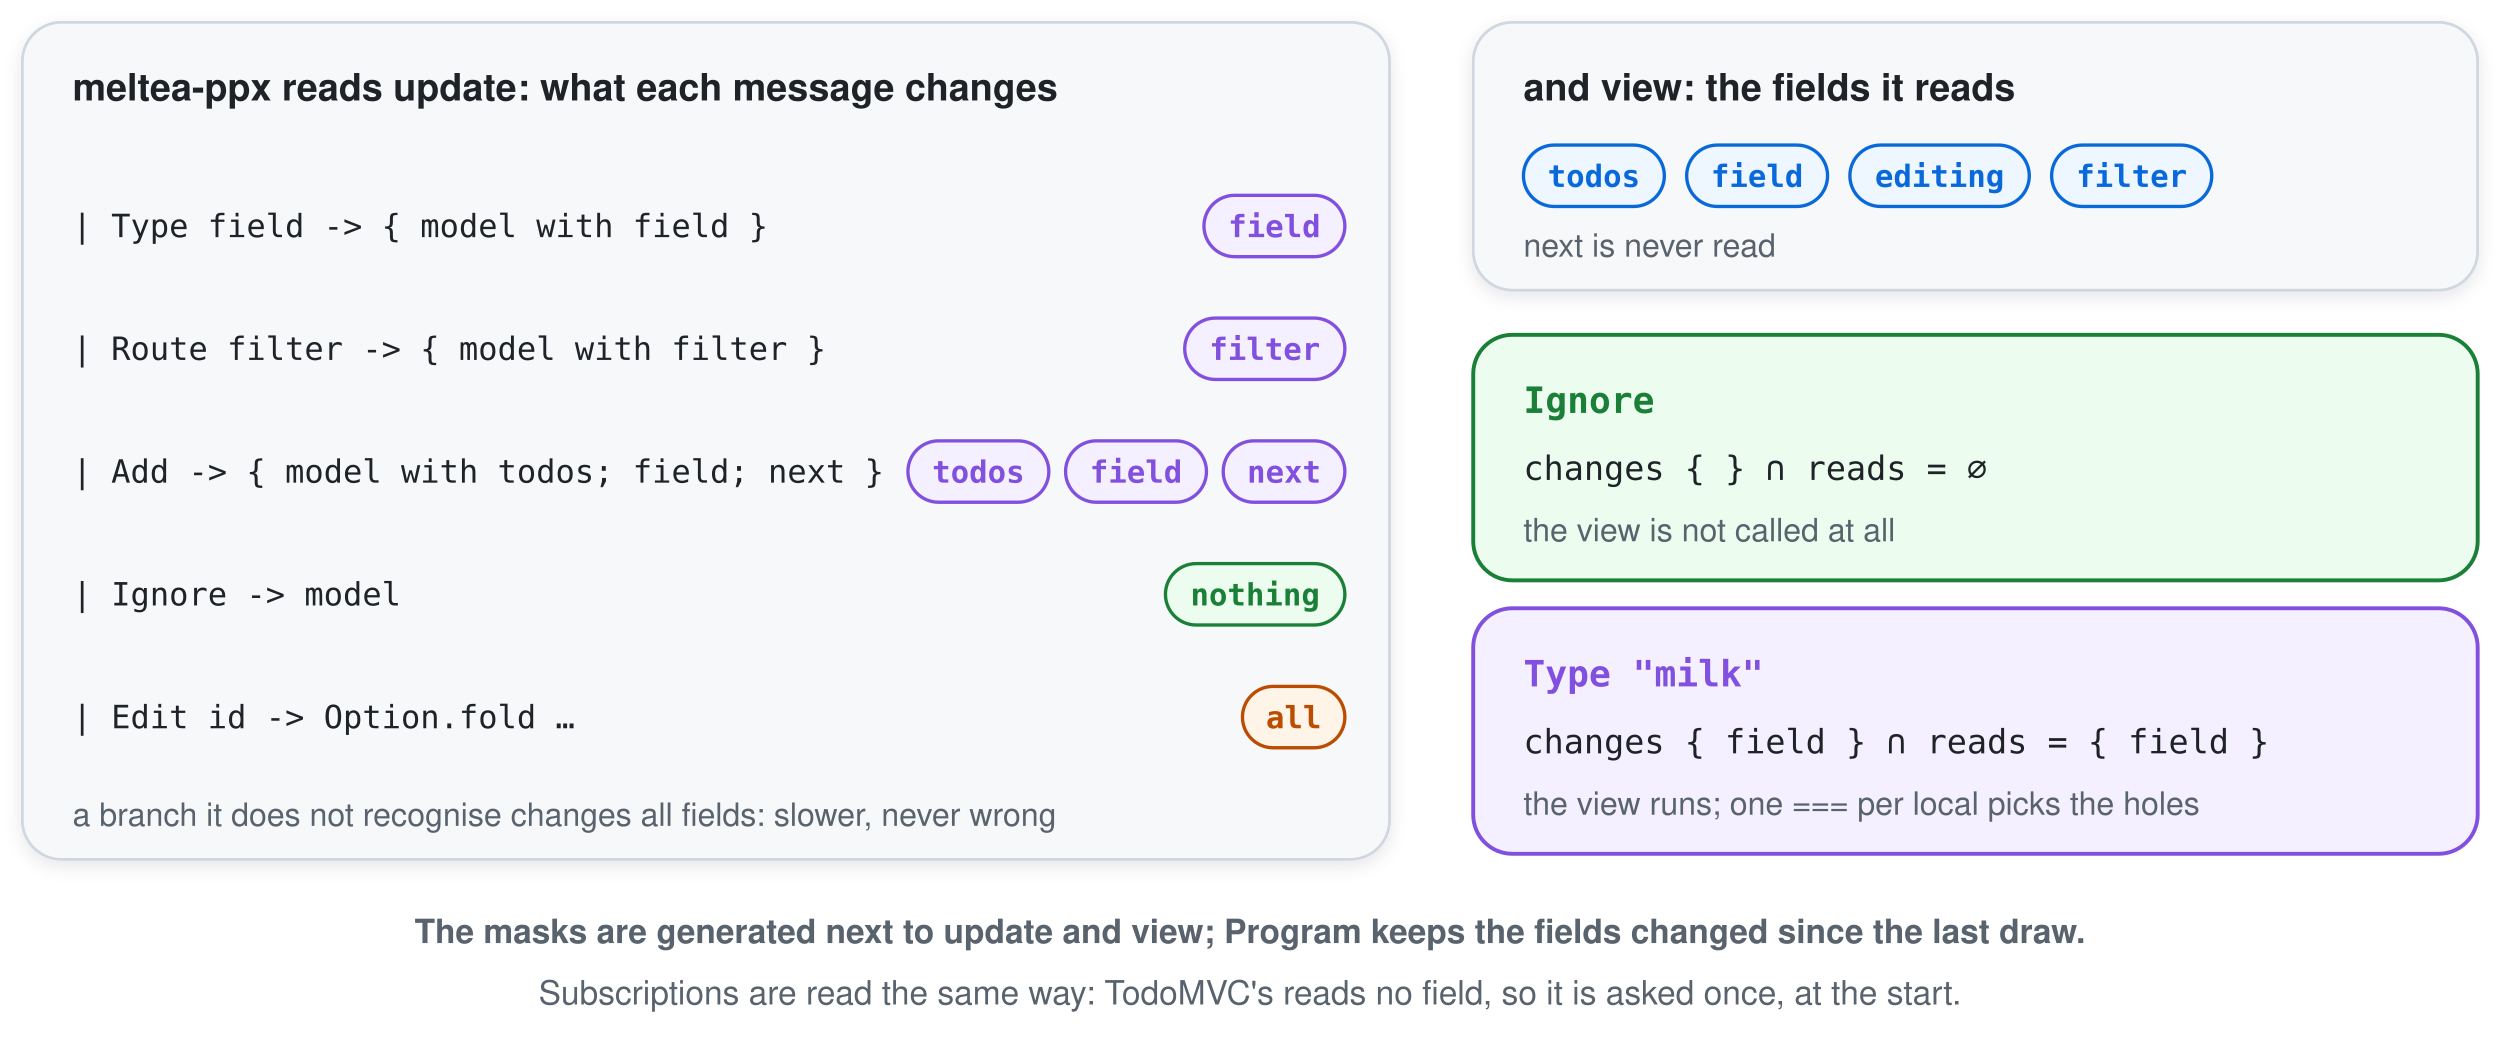
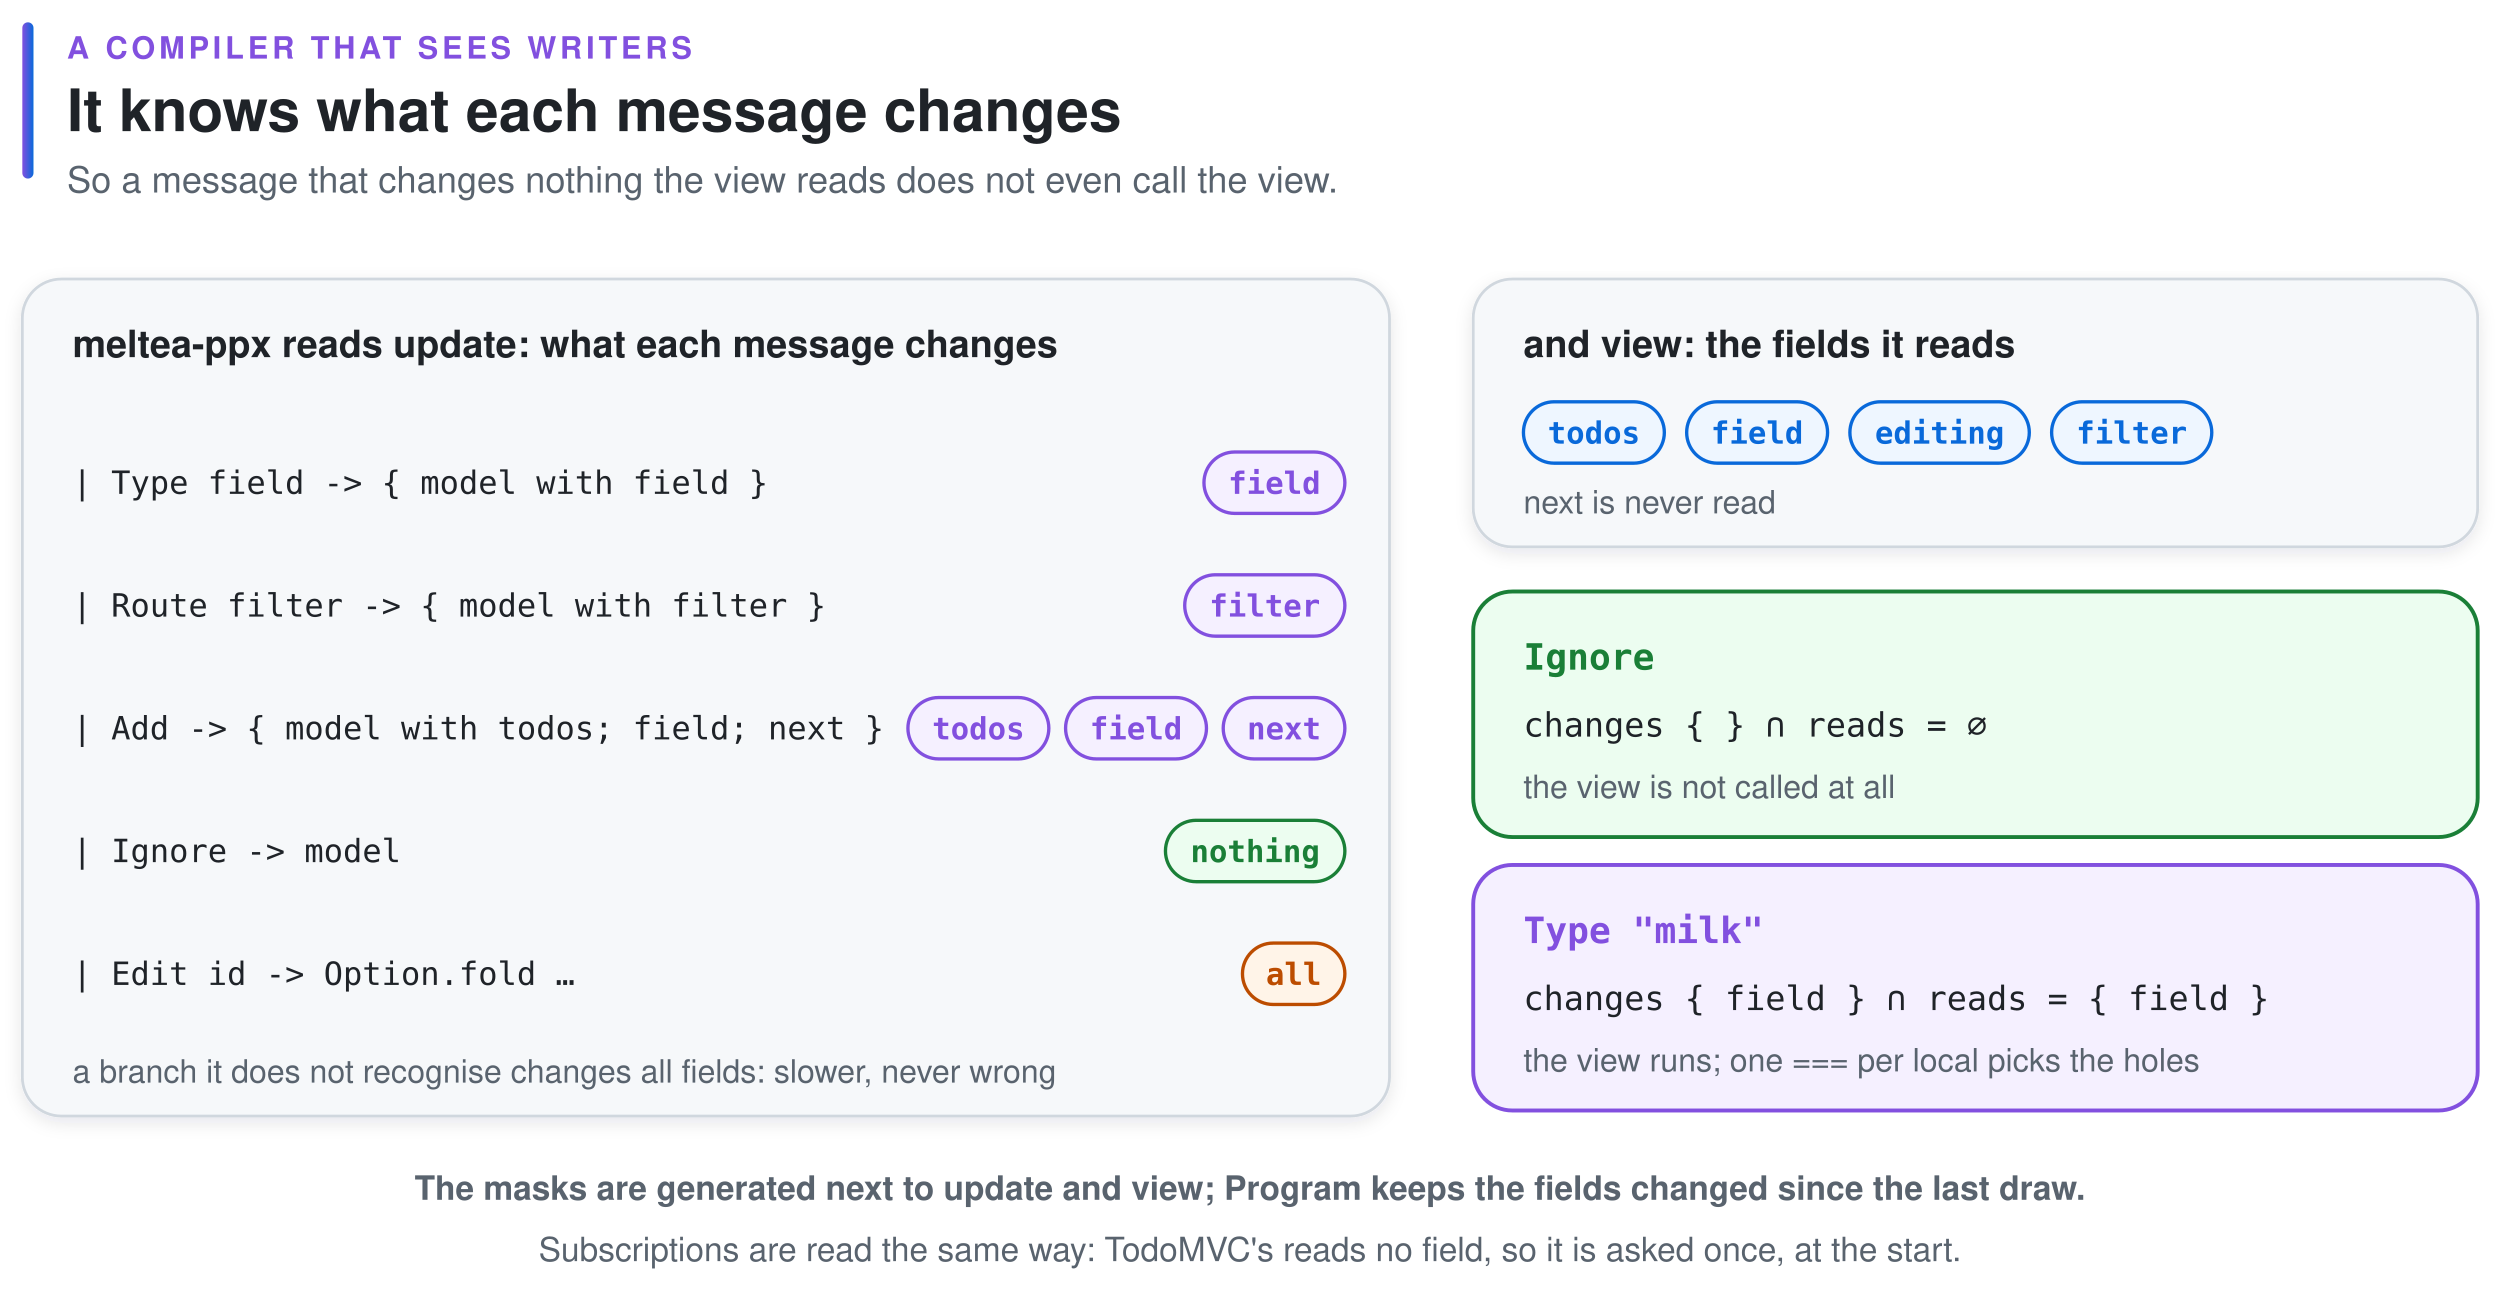
- <svg xmlns="http://www.w3.org/2000/svg" viewBox="-8 -8 896 376" width="896" height="376" role="img" aria-label="Fields an update changes, in Meltea's TodoMVC: meltea-ppx reads update and finds what each message can change: Type changes field, Route changes filter, Add changes todos, field and next, Ignore changes nothing, and Edit, which it does not recognise, changes all fields. It reads view the same way: todos, field, editing and filter, never next. After Ignore nothing the view reads changed, so the view is not called; after Type the view runs and one === per local picks the holes to write. subscriptions are read the same way, and are asked again only after a draw that changed a field they read">
+ <svg xmlns="http://www.w3.org/2000/svg" viewBox="-8 -8 896 468" width="896" height="468" role="img" aria-label="It knows what each message changes. So a message that changes nothing the view reads does not even call the view. Fields an update changes, in Meltea's TodoMVC: meltea-ppx reads update and finds what each message can change: Type changes field, Route changes filter, Add changes todos, field and next, Ignore changes nothing, and Edit, which it does not recognise, changes all fields. It reads view the same way: todos, field, editing and filter, never next. After Ignore nothing the view reads changed, so the view is not called; after Type the view runs and one === per local picks the holes to write. subscriptions are read the same way, and are asked again only after a draw that changed a field they read">
  <style>text { font-family: -apple-system, BlinkMacSystemFont, 'Segoe UI', Helvetica, Arial, sans-serif; fill: #1f2328; }.mono { font-family: ui-monospace, SFMono-Regular, Menlo, Consolas, monospace; white-space: pre; }.muted { fill: #59636e; } .faint { fill: #8c959f; }.accent { fill: #8250df; } .green { fill: #1a7f37; }.orange { fill: #bc4c00; } .blue { fill: #0969da; }.flow { stroke-dasharray: 6 8; animation: flow 1.1s linear infinite; }@keyframes flow { to { stroke-dashoffset: -28; } }.pulse { animation: pulse 2.2s ease-in-out infinite; }@keyframes pulse { 0%, 100% { opacity: 1; } 50% { opacity: 0.35; } }@media (prefers-reduced-motion: reduce) { .flow, .pulse { animation: none; } }</style>
  <defs>
    <marker id="arrow-muted" viewBox="0 0 10 10" refX="9" refY="5" markerWidth="7" markerHeight="7" orient="auto-start-reverse">
      <path d="M0,0 L10,5 L0,10 z" fill="#59636e" />
    </marker>
    <marker id="arrow-accent" viewBox="0 0 10 10" refX="9" refY="5" markerWidth="7" markerHeight="7" orient="auto-start-reverse">
      <path d="M0,0 L10,5 L0,10 z" fill="#8250df" />
    </marker>
    <marker id="arrow-green" viewBox="0 0 10 10" refX="9" refY="5" markerWidth="7" markerHeight="7" orient="auto-start-reverse">
      <path d="M0,0 L10,5 L0,10 z" fill="#1a7f37" />
    </marker>
    <marker id="arrow-orange" viewBox="0 0 10 10" refX="9" refY="5" markerWidth="7" markerHeight="7" orient="auto-start-reverse">
      <path d="M0,0 L10,5 L0,10 z" fill="#bc4c00" />
    </marker>
    <marker id="arrow-blue" viewBox="0 0 10 10" refX="9" refY="5" markerWidth="7" markerHeight="7" orient="auto-start-reverse">
      <path d="M0,0 L10,5 L0,10 z" fill="#0969da" />
    </marker>
    <filter id="lift" x="-5%" y="-5%" width="110%" height="125%">
      <feDropShadow dx="0" dy="2" stdDeviation="3" flood-color="#1f2328" flood-opacity="0.10" />
    </filter>
    <linearGradient id="glow" x1="0" y1="0" x2="1" y2="0">
      <stop offset="0" stop-color="#8250df" />
      <stop offset="1" stop-color="#0969da" />
    </linearGradient>
  </defs>
-   <rect x="0" y="0" width="490" height="300" rx="14" fill="#f6f8fa" stroke="#d0d7de" stroke-width="1" filter="url(#lift)" />
-   <text x="18" y="28" font-size="13.5" xml:space="preserve" font-weight="700">meltea-ppx reads update: what each message changes</text>
-   <text x="18" y="77" font-size="11.5" xml:space="preserve" class="mono">| Type field -&gt; { model with field }</text>
-   <rect x="423.5" y="62" width="50.5" height="22" rx="11" fill="#f5f0ff" stroke="#8250df" stroke-width="1.2" />
-   <text x="448.75" y="77" font-size="11" xml:space="preserve" class="mono accent" font-weight="700" text-anchor="middle">field</text>
-   <text x="18" y="121" font-size="11.5" xml:space="preserve" class="mono">| Route filter -&gt; { model with filter }</text>
-   <rect x="416.6" y="106" width="57.4" height="22" rx="11" fill="#f5f0ff" stroke="#8250df" stroke-width="1.2" />
-   <text x="445.3" y="121" font-size="11" xml:space="preserve" class="mono accent" font-weight="700" text-anchor="middle">filter</text>
-   <text x="18" y="165" font-size="11.5" xml:space="preserve" class="mono">| Add -&gt; { model with todos; field; next }</text>
-   <rect x="430.4" y="150" width="43.6" height="22" rx="11" fill="#f5f0ff" stroke="#8250df" stroke-width="1.2" />
-   <text x="452.2" y="165" font-size="11" xml:space="preserve" class="mono accent" font-weight="700" text-anchor="middle">next</text>
-   <rect x="373.9" y="150" width="50.5" height="22" rx="11" fill="#f5f0ff" stroke="#8250df" stroke-width="1.2" />
-   <text x="399.15" y="165" font-size="11" xml:space="preserve" class="mono accent" font-weight="700" text-anchor="middle">field</text>
-   <rect x="317.4" y="150" width="50.5" height="22" rx="11" fill="#f5f0ff" stroke="#8250df" stroke-width="1.2" />
-   <text x="342.65" y="165" font-size="11" xml:space="preserve" class="mono accent" font-weight="700" text-anchor="middle">todos</text>
-   <text x="18" y="209" font-size="11.5" xml:space="preserve" class="mono">| Ignore -&gt; model</text>
-   <rect x="409.7" y="194" width="64.3" height="22" rx="11" fill="#ecfdf0" stroke="#1a7f37" stroke-width="1.2" />
-   <text x="441.85" y="209" font-size="11" xml:space="preserve" class="mono green" font-weight="700" text-anchor="middle">nothing</text>
-   <text x="18" y="253" font-size="11.5" xml:space="preserve" class="mono">| Edit id -&gt; Option.fold …</text>
-   <rect x="437.3" y="238" width="36.7" height="22" rx="11" fill="#fff4e8" stroke="#bc4c00" stroke-width="1.2" />
-   <text x="455.65" y="253" font-size="11" xml:space="preserve" class="mono orange" font-weight="700" text-anchor="middle">all</text>
-   <text x="18" y="288" font-size="11.5" xml:space="preserve" class="muted">a branch it does not recognise changes all fields: slower, never wrong</text>
-   <rect x="520" y="0" width="360" height="96" rx="14" fill="#f6f8fa" stroke="#d0d7de" stroke-width="1" filter="url(#lift)" />
-   <text x="538" y="28" font-size="13.5" xml:space="preserve" font-weight="700">and view: the fields it reads</text>
-   <rect x="538" y="44" width="50.5" height="22" rx="11" fill="#eef6ff" stroke="#0969da" stroke-width="1.2" />
-   <text x="563.25" y="59" font-size="11" xml:space="preserve" class="mono blue" font-weight="700" text-anchor="middle">todos</text>
-   <rect x="596.5" y="44" width="50.5" height="22" rx="11" fill="#eef6ff" stroke="#0969da" stroke-width="1.2" />
-   <text x="621.75" y="59" font-size="11" xml:space="preserve" class="mono blue" font-weight="700" text-anchor="middle">field</text>
-   <rect x="655.0" y="44" width="64.3" height="22" rx="11" fill="#eef6ff" stroke="#0969da" stroke-width="1.2" />
-   <text x="687.15" y="59" font-size="11" xml:space="preserve" class="mono blue" font-weight="700" text-anchor="middle">editing</text>
-   <rect x="727.3" y="44" width="57.4" height="22" rx="11" fill="#eef6ff" stroke="#0969da" stroke-width="1.2" />
-   <text x="756.0" y="59" font-size="11" xml:space="preserve" class="mono blue" font-weight="700" text-anchor="middle">filter</text>
-   <text x="538" y="84" font-size="11.5" xml:space="preserve" class="muted">next is never read</text>
-   <rect x="520" y="112" width="360" height="88" rx="14" fill="#ecfdf0" stroke="#1a7f37" stroke-width="1.4" />
-   <text x="538" y="140" font-size="13" xml:space="preserve" class="mono green" font-weight="700">Ignore</text>
-   <text x="538" y="164" font-size="12" xml:space="preserve" class="mono">changes { } ∩ reads = ∅</text>
-   <text x="538" y="186" font-size="11.5" xml:space="preserve" class="muted">the view is not called at all</text>
-   <rect x="520" y="210" width="360" height="88" rx="14" fill="#f5f0ff" stroke="#8250df" stroke-width="1.4" />
-   <text x="538" y="238" font-size="13" xml:space="preserve" class="mono accent" font-weight="700">Type "milk"</text>
-   <text x="538" y="262" font-size="12" xml:space="preserve" class="mono">changes { field } ∩ reads = { field }</text>
-   <text x="538" y="284" font-size="11.5" xml:space="preserve" class="muted">the view runs; one === per local picks the holes</text>
-   <text x="440" y="330" font-size="12" xml:space="preserve" class="muted" font-weight="600" text-anchor="middle">The masks are generated next to update and view; Program keeps the fields changed since the last draw.</text>
-   <text x="440" y="352" font-size="12" xml:space="preserve" class="muted" text-anchor="middle">Subscriptions are read the same way: TodoMVC's reads no field, so it is asked once, at the start.</text>
+   <rect x="0" y="0" width="4" height="56" rx="2" fill="url(#glow)" />
+   <text letter-spacing="1.4" x="16" y="13" font-size="11" xml:space="preserve" class="accent" font-weight="800">A COMPILER THAT SEES WRITERS</text>
+   <text x="16" y="39" font-size="21" xml:space="preserve" font-weight="800">It knows what each message changes</text>
+   <text x="16" y="61" font-size="13" xml:space="preserve" class="muted">So a message that changes nothing the view reads does not even call the view.</text>
+   <line x1="0" y1="76" x2="880" y2="76" stroke="url(#glow)" stroke-width="1.2" opacity="0.35" />
+   <g transform="translate(0 92)">
+     <rect x="0" y="0" width="490" height="300" rx="14" fill="#f6f8fa" stroke="#d0d7de" stroke-width="1" filter="url(#lift)" />
+     <text x="18" y="28" font-size="13.5" xml:space="preserve" font-weight="700">meltea-ppx reads update: what each message changes</text>
+     <text x="18" y="77" font-size="11.5" xml:space="preserve" class="mono">| Type field -&gt; { model with field }</text>
+     <rect x="423.5" y="62" width="50.5" height="22" rx="11" fill="#f5f0ff" stroke="#8250df" stroke-width="1.2" />
+     <text x="448.75" y="77" font-size="11" xml:space="preserve" class="mono accent" font-weight="700" text-anchor="middle">field</text>
+     <text x="18" y="121" font-size="11.5" xml:space="preserve" class="mono">| Route filter -&gt; { model with filter }</text>
+     <rect x="416.6" y="106" width="57.4" height="22" rx="11" fill="#f5f0ff" stroke="#8250df" stroke-width="1.2" />
+     <text x="445.3" y="121" font-size="11" xml:space="preserve" class="mono accent" font-weight="700" text-anchor="middle">filter</text>
+     <text x="18" y="165" font-size="11.5" xml:space="preserve" class="mono">| Add -&gt; { model with todos; field; next }</text>
+     <rect x="430.4" y="150" width="43.6" height="22" rx="11" fill="#f5f0ff" stroke="#8250df" stroke-width="1.2" />
+     <text x="452.2" y="165" font-size="11" xml:space="preserve" class="mono accent" font-weight="700" text-anchor="middle">next</text>
+     <rect x="373.9" y="150" width="50.5" height="22" rx="11" fill="#f5f0ff" stroke="#8250df" stroke-width="1.2" />
+     <text x="399.15" y="165" font-size="11" xml:space="preserve" class="mono accent" font-weight="700" text-anchor="middle">field</text>
+     <rect x="317.4" y="150" width="50.5" height="22" rx="11" fill="#f5f0ff" stroke="#8250df" stroke-width="1.2" />
+     <text x="342.65" y="165" font-size="11" xml:space="preserve" class="mono accent" font-weight="700" text-anchor="middle">todos</text>
+     <text x="18" y="209" font-size="11.5" xml:space="preserve" class="mono">| Ignore -&gt; model</text>
+     <rect x="409.7" y="194" width="64.3" height="22" rx="11" fill="#ecfdf0" stroke="#1a7f37" stroke-width="1.2" />
+     <text x="441.85" y="209" font-size="11" xml:space="preserve" class="mono green" font-weight="700" text-anchor="middle">nothing</text>
+     <text x="18" y="253" font-size="11.5" xml:space="preserve" class="mono">| Edit id -&gt; Option.fold …</text>
+     <rect x="437.3" y="238" width="36.7" height="22" rx="11" fill="#fff4e8" stroke="#bc4c00" stroke-width="1.2" />
+     <text x="455.65" y="253" font-size="11" xml:space="preserve" class="mono orange" font-weight="700" text-anchor="middle">all</text>
+     <text x="18" y="288" font-size="11.5" xml:space="preserve" class="muted">a branch it does not recognise changes all fields: slower, never wrong</text>
+     <rect x="520" y="0" width="360" height="96" rx="14" fill="#f6f8fa" stroke="#d0d7de" stroke-width="1" filter="url(#lift)" />
+     <text x="538" y="28" font-size="13.5" xml:space="preserve" font-weight="700">and view: the fields it reads</text>
+     <rect x="538" y="44" width="50.5" height="22" rx="11" fill="#eef6ff" stroke="#0969da" stroke-width="1.2" />
+     <text x="563.25" y="59" font-size="11" xml:space="preserve" class="mono blue" font-weight="700" text-anchor="middle">todos</text>
+     <rect x="596.5" y="44" width="50.5" height="22" rx="11" fill="#eef6ff" stroke="#0969da" stroke-width="1.2" />
+     <text x="621.75" y="59" font-size="11" xml:space="preserve" class="mono blue" font-weight="700" text-anchor="middle">field</text>
+     <rect x="655.0" y="44" width="64.3" height="22" rx="11" fill="#eef6ff" stroke="#0969da" stroke-width="1.2" />
+     <text x="687.15" y="59" font-size="11" xml:space="preserve" class="mono blue" font-weight="700" text-anchor="middle">editing</text>
+     <rect x="727.3" y="44" width="57.4" height="22" rx="11" fill="#eef6ff" stroke="#0969da" stroke-width="1.2" />
+     <text x="756.0" y="59" font-size="11" xml:space="preserve" class="mono blue" font-weight="700" text-anchor="middle">filter</text>
+     <text x="538" y="84" font-size="11.5" xml:space="preserve" class="muted">next is never read</text>
+     <rect x="520" y="112" width="360" height="88" rx="14" fill="#ecfdf0" stroke="#1a7f37" stroke-width="1.4" />
+     <text x="538" y="140" font-size="13" xml:space="preserve" class="mono green" font-weight="700">Ignore</text>
+     <text x="538" y="164" font-size="12" xml:space="preserve" class="mono">changes { } ∩ reads = ∅</text>
+     <text x="538" y="186" font-size="11.5" xml:space="preserve" class="muted">the view is not called at all</text>
+     <rect x="520" y="210" width="360" height="88" rx="14" fill="#f5f0ff" stroke="#8250df" stroke-width="1.4" />
+     <text x="538" y="238" font-size="13" xml:space="preserve" class="mono accent" font-weight="700">Type "milk"</text>
+     <text x="538" y="262" font-size="12" xml:space="preserve" class="mono">changes { field } ∩ reads = { field }</text>
+     <text x="538" y="284" font-size="11.5" xml:space="preserve" class="muted">the view runs; one === per local picks the holes</text>
+     <text x="440" y="330" font-size="12" xml:space="preserve" class="muted" font-weight="600" text-anchor="middle">The masks are generated next to update and view; Program keeps the fields changed since the last draw.</text>
+     <text x="440" y="352" font-size="12" xml:space="preserve" class="muted" text-anchor="middle">Subscriptions are read the same way: TodoMVC's reads no field, so it is asked once, at the start.</text>
+   </g>
</svg>
